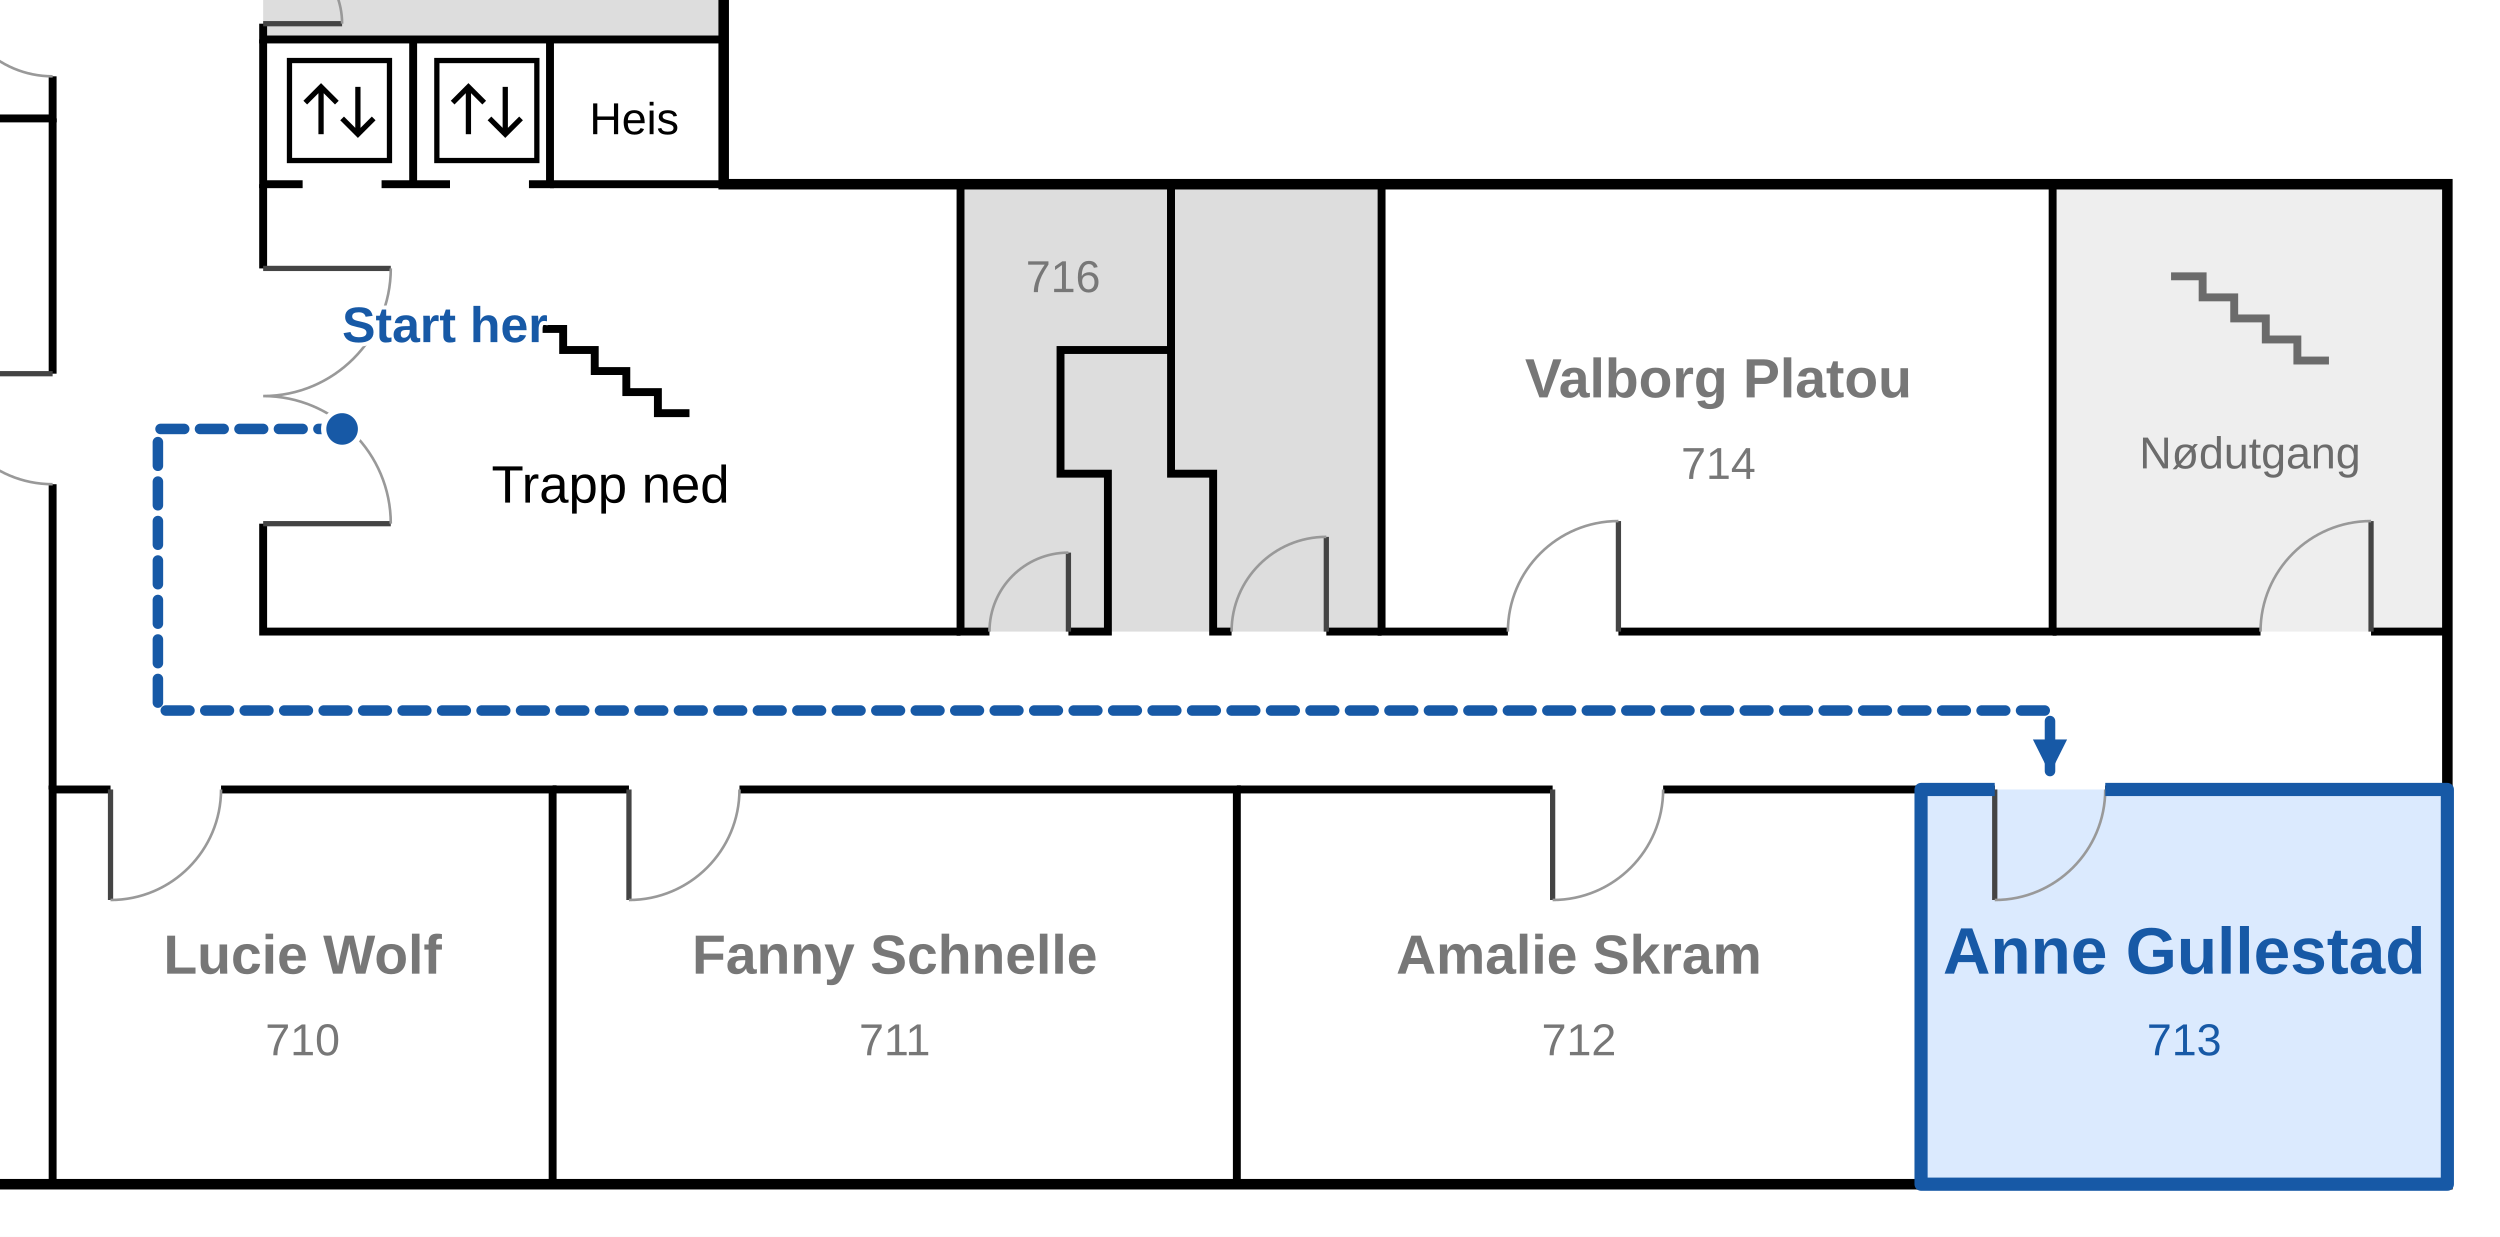
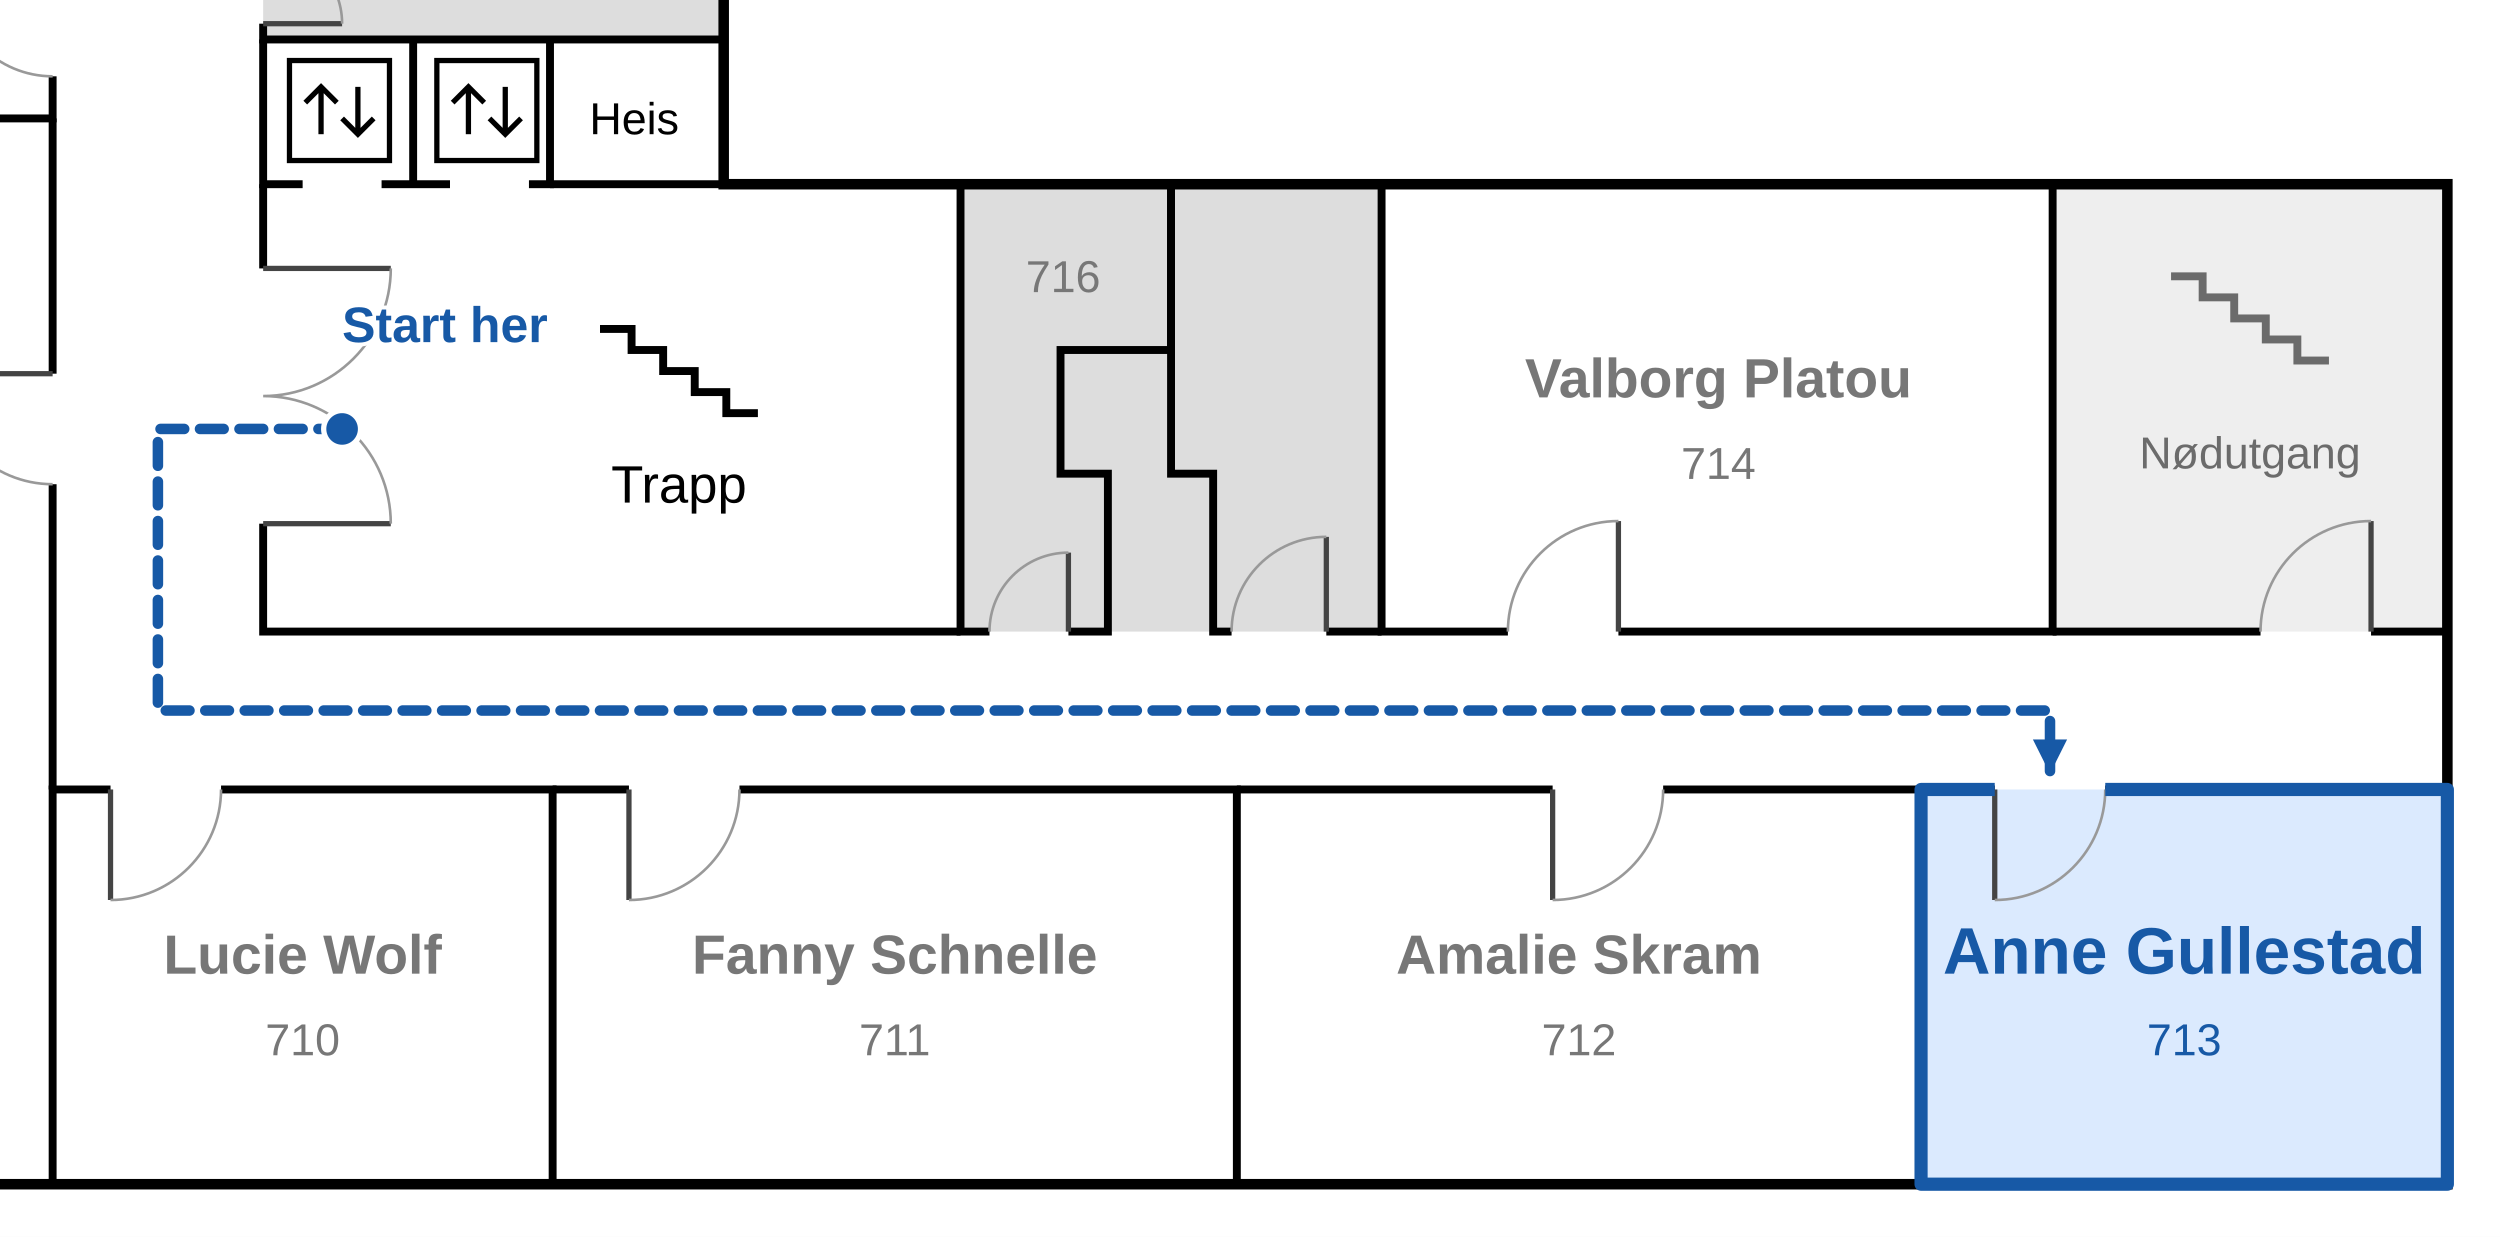
<svg xmlns="http://www.w3.org/2000/svg" xmlns:xlink="http://www.w3.org/1999/xlink" width="950" height="470" viewBox="0 110 950 470" role="img" aria-labelledby="room-713-map-title room-713-map-description" lang="nb">
  <defs>
    <g id="room-713-stair-symbol" fill="none" stroke="black" stroke-width="3">
      <path d="M 0,0 H 12 V 8 H 24 V 16 H 36 V 24 H 48 V 32 H 60" />
    </g>
    <g id="room-713-lift-symbol" fill="none" stroke="black" stroke-width="2">
      <rect width="38" height="38" />
      <path d="M 12,28 V 10 M 6,16 L 12,10 L 18,16                M 26,10 V 28 M 20,22 L 26,28 L 32,22" />
    </g>
    <clipPath id="room-713-map-crop">
      <rect x="0" y="110" width="950" height="470" />
    </clipPath>
    <marker id="room-713-route-arrow" markerUnits="userSpaceOnUse" markerWidth="13" markerHeight="13" viewBox="0 0 13 13" refX="12" refY="6.5" orient="auto">
      <path d="M 0,0 L 13,6.5 L 0,13 Z" fill="#1759a6" />
    </marker>
  </defs>
  <rect x="0" y="110" width="950" height="470" fill="white" />
  <g clip-path="url(#room-713-map-crop)">
    <g font-family="Arial, Helvetica, sans-serif" fill="black" transform="translate(-220 -410)">
      <g id="room-713-service-room-fills" fill="#dddddd">
        <rect x="585" y="590" width="160" height="170" />
        <rect x="320" y="475" width="175" height="60" />
      </g>
      <g id="room-713-emergency-stairwell-fills" fill="#eeeeee">
        <rect x="320" y="110" width="175" height="80" />
        <rect x="1000" y="590" width="150" height="170" />
      </g>
      <rect id="room-713-destination-fill" x="950" y="820" width="200" height="150" fill="#dbeafe" />
      <path id="room-713-outer-walls" d="M 50,110 H 495 V 590 H 1150 V 970 H 50 Z" fill="none" stroke="black" stroke-width="4" />
      <g fill="none" stroke="black" stroke-width="3">
        <g id="room-713-room-707" data-room-number="707">
          <path d="M 240,110 V 268 M 240,310 V 460 H 50" />
        </g>
        <g id="room-713-room-706" data-room-number="706">
          <path d="M 495,190 H 320 V 268 M 320,310 V 345 H 495" />
        </g>
        <g id="room-713-room-705" data-room-number="705">
          <path d="M 320,345 V 388 M 320,430 V 475 H 495" />
        </g>
        <g id="room-713-room-710" data-room-number="710">
          <path d="M 240,970 V 820 H 262 M 304,820 H 430 V 970" />
        </g>
        <g id="room-713-room-711" data-room-number="711">
          <path d="M 430,820 H 459 M 501,820 H 690 V 970" />
        </g>
        <g id="room-713-room-712" data-room-number="712">
          <path d="M 690,820 H 810 M 852,820 H 950 V 970" />
        </g>
        <g id="room-713-room-713" data-room-number="713">
          <path d="M 950,820 H 978 M 1020,820 H 1150" />
        </g>
        <g id="room-713-room-714" data-room-number="714">
          <path d="M 745,590 V 760 H 793 M 835,760 H 1000 V 590" />
        </g>
        <g id="room-713-room-716" data-room-number="716">
          <path d="M 585,590 V 760 H 596 M 626,760 H 641 V 700                  H 623 V 653 H 665 V 590" />
        </g>
        <g id="room-713-room-709" data-room-number="709">
          <path d="M 240,565 V 662 M 240,704 V 820" />
        </g>
        <g id="room-713-wc-area">
          <path d="M 240,460 V 511 M 240,549 V 565 H 50" />
        </g>
        <g id="room-713-unlabelled-areas">
          <path d="M 320,475 V 499 M 320,529 V 535 H 495" />
          <path d="M 665,590 V 700 H 681 V 760 H 688 M 724,760 H 745" />
        </g>
        <g id="room-713-main-stairwell">
          <path d="M 429,590 H 585 M 320,590 V 622                  M 320,719 V 760 H 585" />
        </g>
        <g id="room-713-lift-area">
          <path d="M 320,535 V 590 H 335 M 365,590 H 391                  M 421,590 H 429 V 535 M 377,535 V 590" />
        </g>
        <g id="room-713-upper-stairwell">
          <path d="M 320,110 V 145 M 320,179 V 190" />
        </g>
        <g id="room-713-right-stairwell">
          <path d="M 1000,760 H 1079 M 1121,760 H 1150" />
        </g>
      </g>
      <g id="room-713-doors" fill="none">
        <g id="room-713-door-707" transform="translate(240 268) rotate(90)">
          <path d="M 0,0 V 42" stroke="#444444" stroke-width="2" />
          <path d="M 0,42 A 42,42 0 0 0 42,0" stroke="#999999" stroke-width="1" />
        </g>
        <g id="room-713-door-706" transform="translate(320 310) rotate(-90)">
          <path d="M 0,0 V 42" stroke="#444444" stroke-width="2" />
          <path d="M 0,42 A 42,42 0 0 0 42,0" stroke="#999999" stroke-width="1" />
        </g>
        <g id="room-713-door-705" transform="translate(320 430) rotate(-90)">
          <path d="M 0,0 V 42" stroke="#444444" stroke-width="2" />
          <path d="M 0,42 A 42,42 0 0 0 42,0" stroke="#999999" stroke-width="1" />
        </g>
        <g id="room-713-door-709-upper" transform="translate(240 662) rotate(90)">
          <path d="M 0,0 V 42" stroke="#444444" stroke-width="2" />
          <path d="M 0,42 A 42,42 0 0 0 42,0" stroke="#999999" stroke-width="1" />
        </g>
        <g id="room-713-door-wc" transform="translate(240 511) rotate(90)">
          <path d="M 0,0 V 38" stroke="#444444" stroke-width="2" />
          <path d="M 0,38 A 38,38 0 0 0 38,0" stroke="#999999" stroke-width="1" />
        </g>
        <g id="room-713-door-710" transform="translate(262 820) rotate(0)">
          <path d="M 0,0 V 42" stroke="#444444" stroke-width="2" />
          <path d="M 0,42 A 42,42 0 0 0 42,0" stroke="#999999" stroke-width="1" />
        </g>
        <g id="room-713-door-711" transform="translate(459 820) rotate(0)">
          <path d="M 0,0 V 42" stroke="#444444" stroke-width="2" />
          <path d="M 0,42 A 42,42 0 0 0 42,0" stroke="#999999" stroke-width="1" />
        </g>
        <g id="room-713-door-712" transform="translate(810 820) rotate(0)">
          <path d="M 0,0 V 42" stroke="#444444" stroke-width="2" />
          <path d="M 0,42 A 42,42 0 0 0 42,0" stroke="#999999" stroke-width="1" />
        </g>
        <g id="room-713-door-713" transform="translate(978 820) rotate(0)">
          <path d="M 0,0 V 42" stroke="#444444" stroke-width="2" />
          <path d="M 0,42 A 42,42 0 0 0 42,0" stroke="#999999" stroke-width="1" />
        </g>
        <g id="room-713-door-714-left" transform="translate(835 760) rotate(180)">
          <path d="M 0,0 V 42" stroke="#444444" stroke-width="2" />
          <path d="M 0,42 A 42,42 0 0 0 42,0" stroke="#999999" stroke-width="1" />
        </g>
        <g id="room-713-door-716" transform="translate(626 760) rotate(180)">
          <path d="M 0,0 V 30" stroke="#444444" stroke-width="2" />
          <path d="M 0,30 A 30,30 0 0 0 30,0" stroke="#999999" stroke-width="1" />
        </g>
        <g id="room-713-door-service-by-714" transform="translate(724 760) rotate(180)">
          <path d="M 0,0 V 36" stroke="#444444" stroke-width="2" />
          <path d="M 0,36 A 36,36 0 0 0 36,0" stroke="#999999" stroke-width="1" />
        </g>
        <g id="room-713-door-service-by-705" transform="translate(320 529) rotate(-90)">
          <path d="M 0,0 V 30" stroke="#444444" stroke-width="2" />
          <path d="M 0,30 A 30,30 0 0 0 30,0" stroke="#999999" stroke-width="1" />
        </g>
        <g id="room-713-door-upper-emergency" transform="translate(320 179) rotate(-90)">
          <path d="M 0,0 V 34" stroke="#444444" stroke-width="2" />
          <path d="M 0,34 A 34,34 0 0 0 34,0" stroke="#999999" stroke-width="1" />
        </g>
        <g id="room-713-door-right-emergency" transform="translate(1121 760) rotate(180)">
          <path d="M 0,0 V 42" stroke="#444444" stroke-width="2" />
          <path d="M 0,42 A 42,42 0 0 0 42,0" stroke="#999999" stroke-width="1" />
        </g>
        <g id="room-713-main-stairwell-double-door">
          <path d="M 320,622 H 368.5 M 320,719 H 368.5" stroke="#444444" stroke-width="2" />
          <path d="M 368.5,622 A 48.5,48.5 0 0 1 320,670.5 M 368.5,719 A 48.5,48.5 0 0 0 320,670.5" stroke="#999999" stroke-width="1" />
        </g>
      </g>
      <path id="room-713-destination-outline" d="M 978,820 H 950 V 970 H 1150 V 820 H 1020" fill="none" stroke="#1759a6" stroke-width="5" stroke-linejoin="round" />
      <g id="room-713-room-labels" font-size="21" text-anchor="middle" fill="#777777">
        <g id="room-713-label-707">
          <text x="145" y="266" font-weight="bold">
            <tspan x="145" dy="0">Torborg</tspan>
            <tspan x="145" dy="27">Nedraas</tspan>
          </text>
          <text x="145" y="324" font-size="17">707</text>
        </g>
        <g id="room-713-label-706">
          <text x="408" y="247" font-weight="bold">
            <tspan x="408" dy="0">Marie</tspan>
            <tspan x="408" dy="27">Monsen</tspan>
          </text>
          <text x="408" y="305" font-size="17">706</text>
        </g>
        <g id="room-713-label-705">
          <text x="408" y="385" font-weight="bold">
            <tspan x="408" dy="0">Amalie</tspan>
            <tspan x="408" dy="27">Hansen</tspan>
          </text>
          <text x="408" y="443" font-size="17">705</text>
        </g>
        <g id="room-713-label-710">
          <text x="335" y="890" font-weight="bold">
            <tspan x="335" dy="0">Lucie Wolf</tspan>
          </text>
          <text x="335" y="921" font-size="17">710</text>
        </g>
        <g id="room-713-label-711">
          <text x="560" y="890" font-weight="bold">
            <tspan x="560" dy="0">Fanny Schnelle</tspan>
          </text>
          <text x="560" y="921" font-size="17">711</text>
        </g>
        <g id="room-713-label-712">
          <text x="820" y="890" font-weight="bold">
            <tspan x="820" dy="0">Amalie Skram</tspan>
          </text>
          <text x="820" y="921" font-size="17">712</text>
        </g>
        <g id="room-713-label-713" fill="#1759a6" font-size="25">
          <text x="1050" y="890" font-weight="bold">
            <tspan x="1050" dy="0">Anne Gullestad</tspan>
          </text>
          <text x="1050" y="921" font-size="17">713</text>
        </g>
        <g id="room-713-label-714">
          <text x="873" y="671" font-weight="bold">
            <tspan x="873" dy="0">Valborg Platou</tspan>
          </text>
          <text x="873" y="702" font-size="17">714</text>
        </g>
        <text id="room-713-label-716" x="624" y="631" font-size="17" fill="#777777">716</text>
      </g>
      <g id="room-713-stairs-and-lifts" font-size="20" text-anchor="middle">
        <g id="room-713-upper-emergency-exit" opacity="0.55">
          <use xlink:href="#room-713-stair-symbol" x="379" y="121" />
          <text x="408" y="179" font-size="17">Nødutgang</text>
        </g>
        <use xlink:href="#room-713-lift-symbol" x="330" y="543" />
        <use xlink:href="#room-713-lift-symbol" x="386" y="543" />
        <text x="461" y="571" font-size="17">Heis</text>
-         <use xlink:href="#room-713-stair-symbol" x="422" y="645" />
-         <text x="452" y="711">Trapp ned</text>
+         <use xlink:href="#room-713-stair-symbol" x="448" y="645" />
+         <text x="478" y="711">Trapp</text>
        <g id="room-713-right-emergency-exit" opacity="0.55">
          <use xlink:href="#room-713-stair-symbol" x="1045" y="625" />
          <text x="1075" y="698" font-size="17">Nødutgang</text>
        </g>
      </g>
      <g id="room-713-route" fill="none" stroke-linejoin="round" stroke-linecap="round">
        <path d="M 350,683 H 280 V 790 H 999 V 813" stroke="white" stroke-width="8" />
        <path d="M 350,683 H 280 V 790 H 999 V 813" stroke="#1759a6" stroke-width="4" stroke-dasharray="9 6" marker-end="url(#room-713-route-arrow)" />
        <circle cx="350" cy="683" r="7" fill="#1759a6" stroke="white" stroke-width="2" />
        <text x="350" y="650" font-size="19" font-weight="bold" fill="#1759a6" stroke="white" stroke-width="3" paint-order="stroke fill">Start her</text>
      </g>
    </g>
  </g>
</svg>
